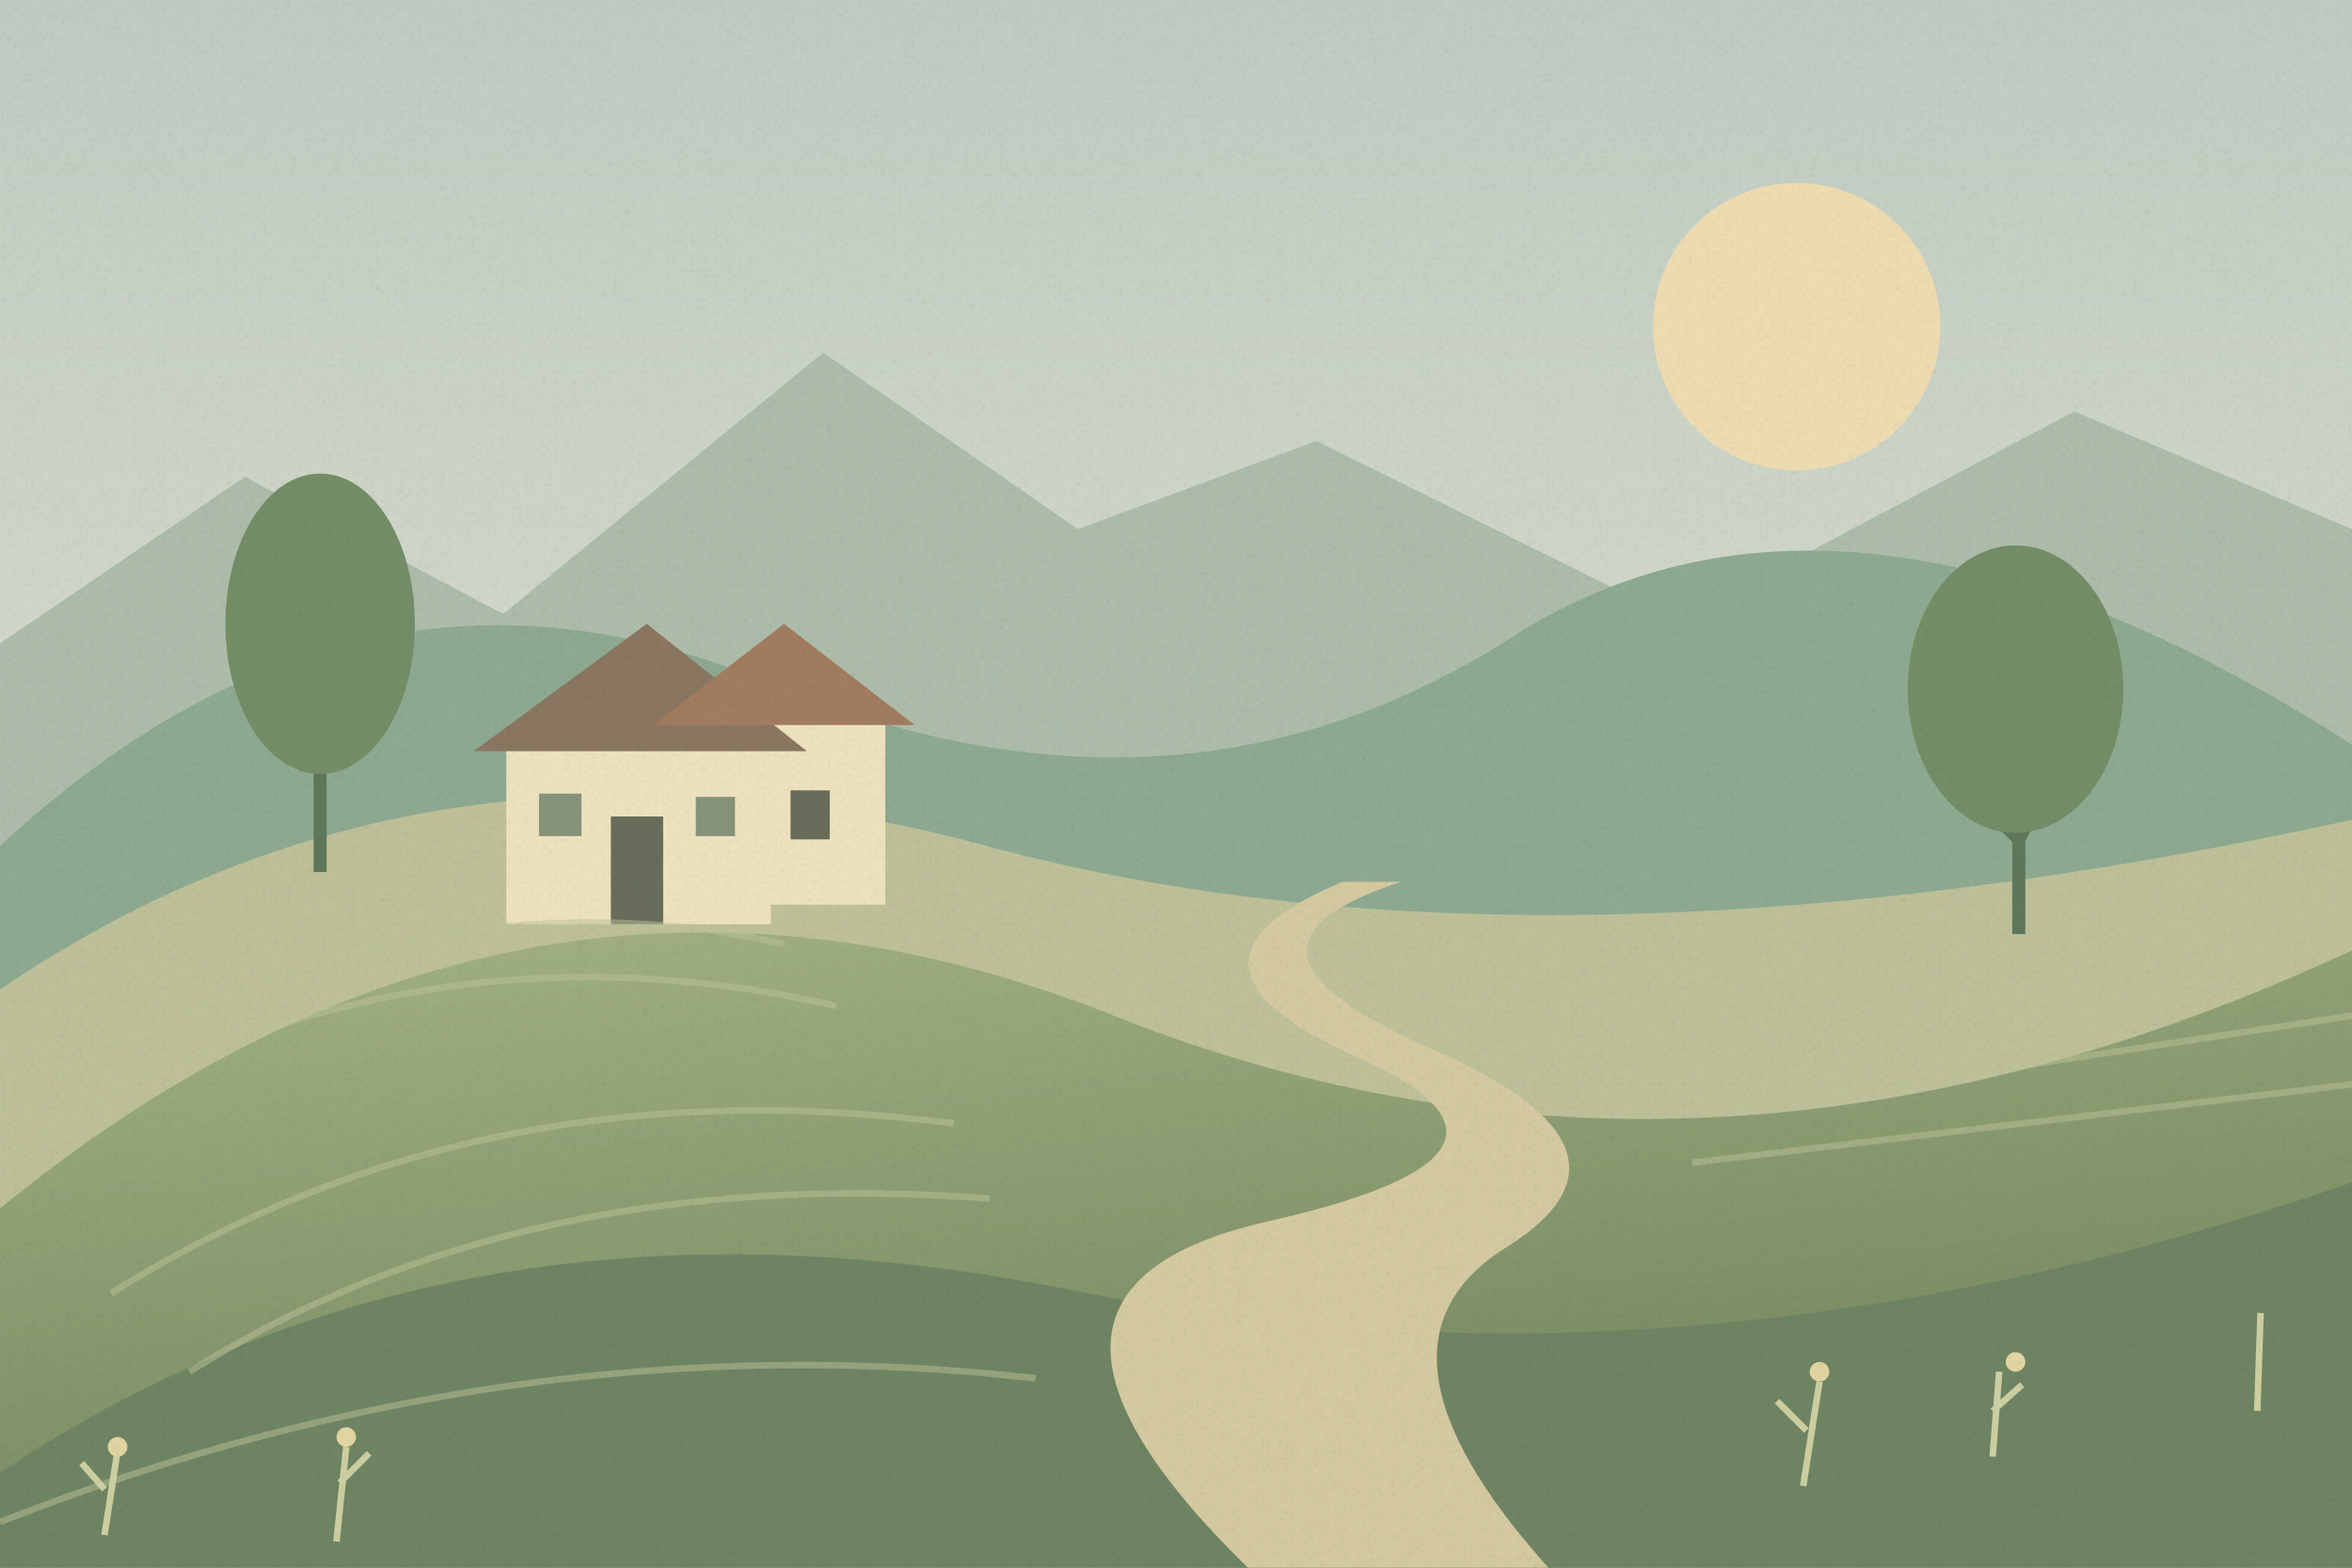
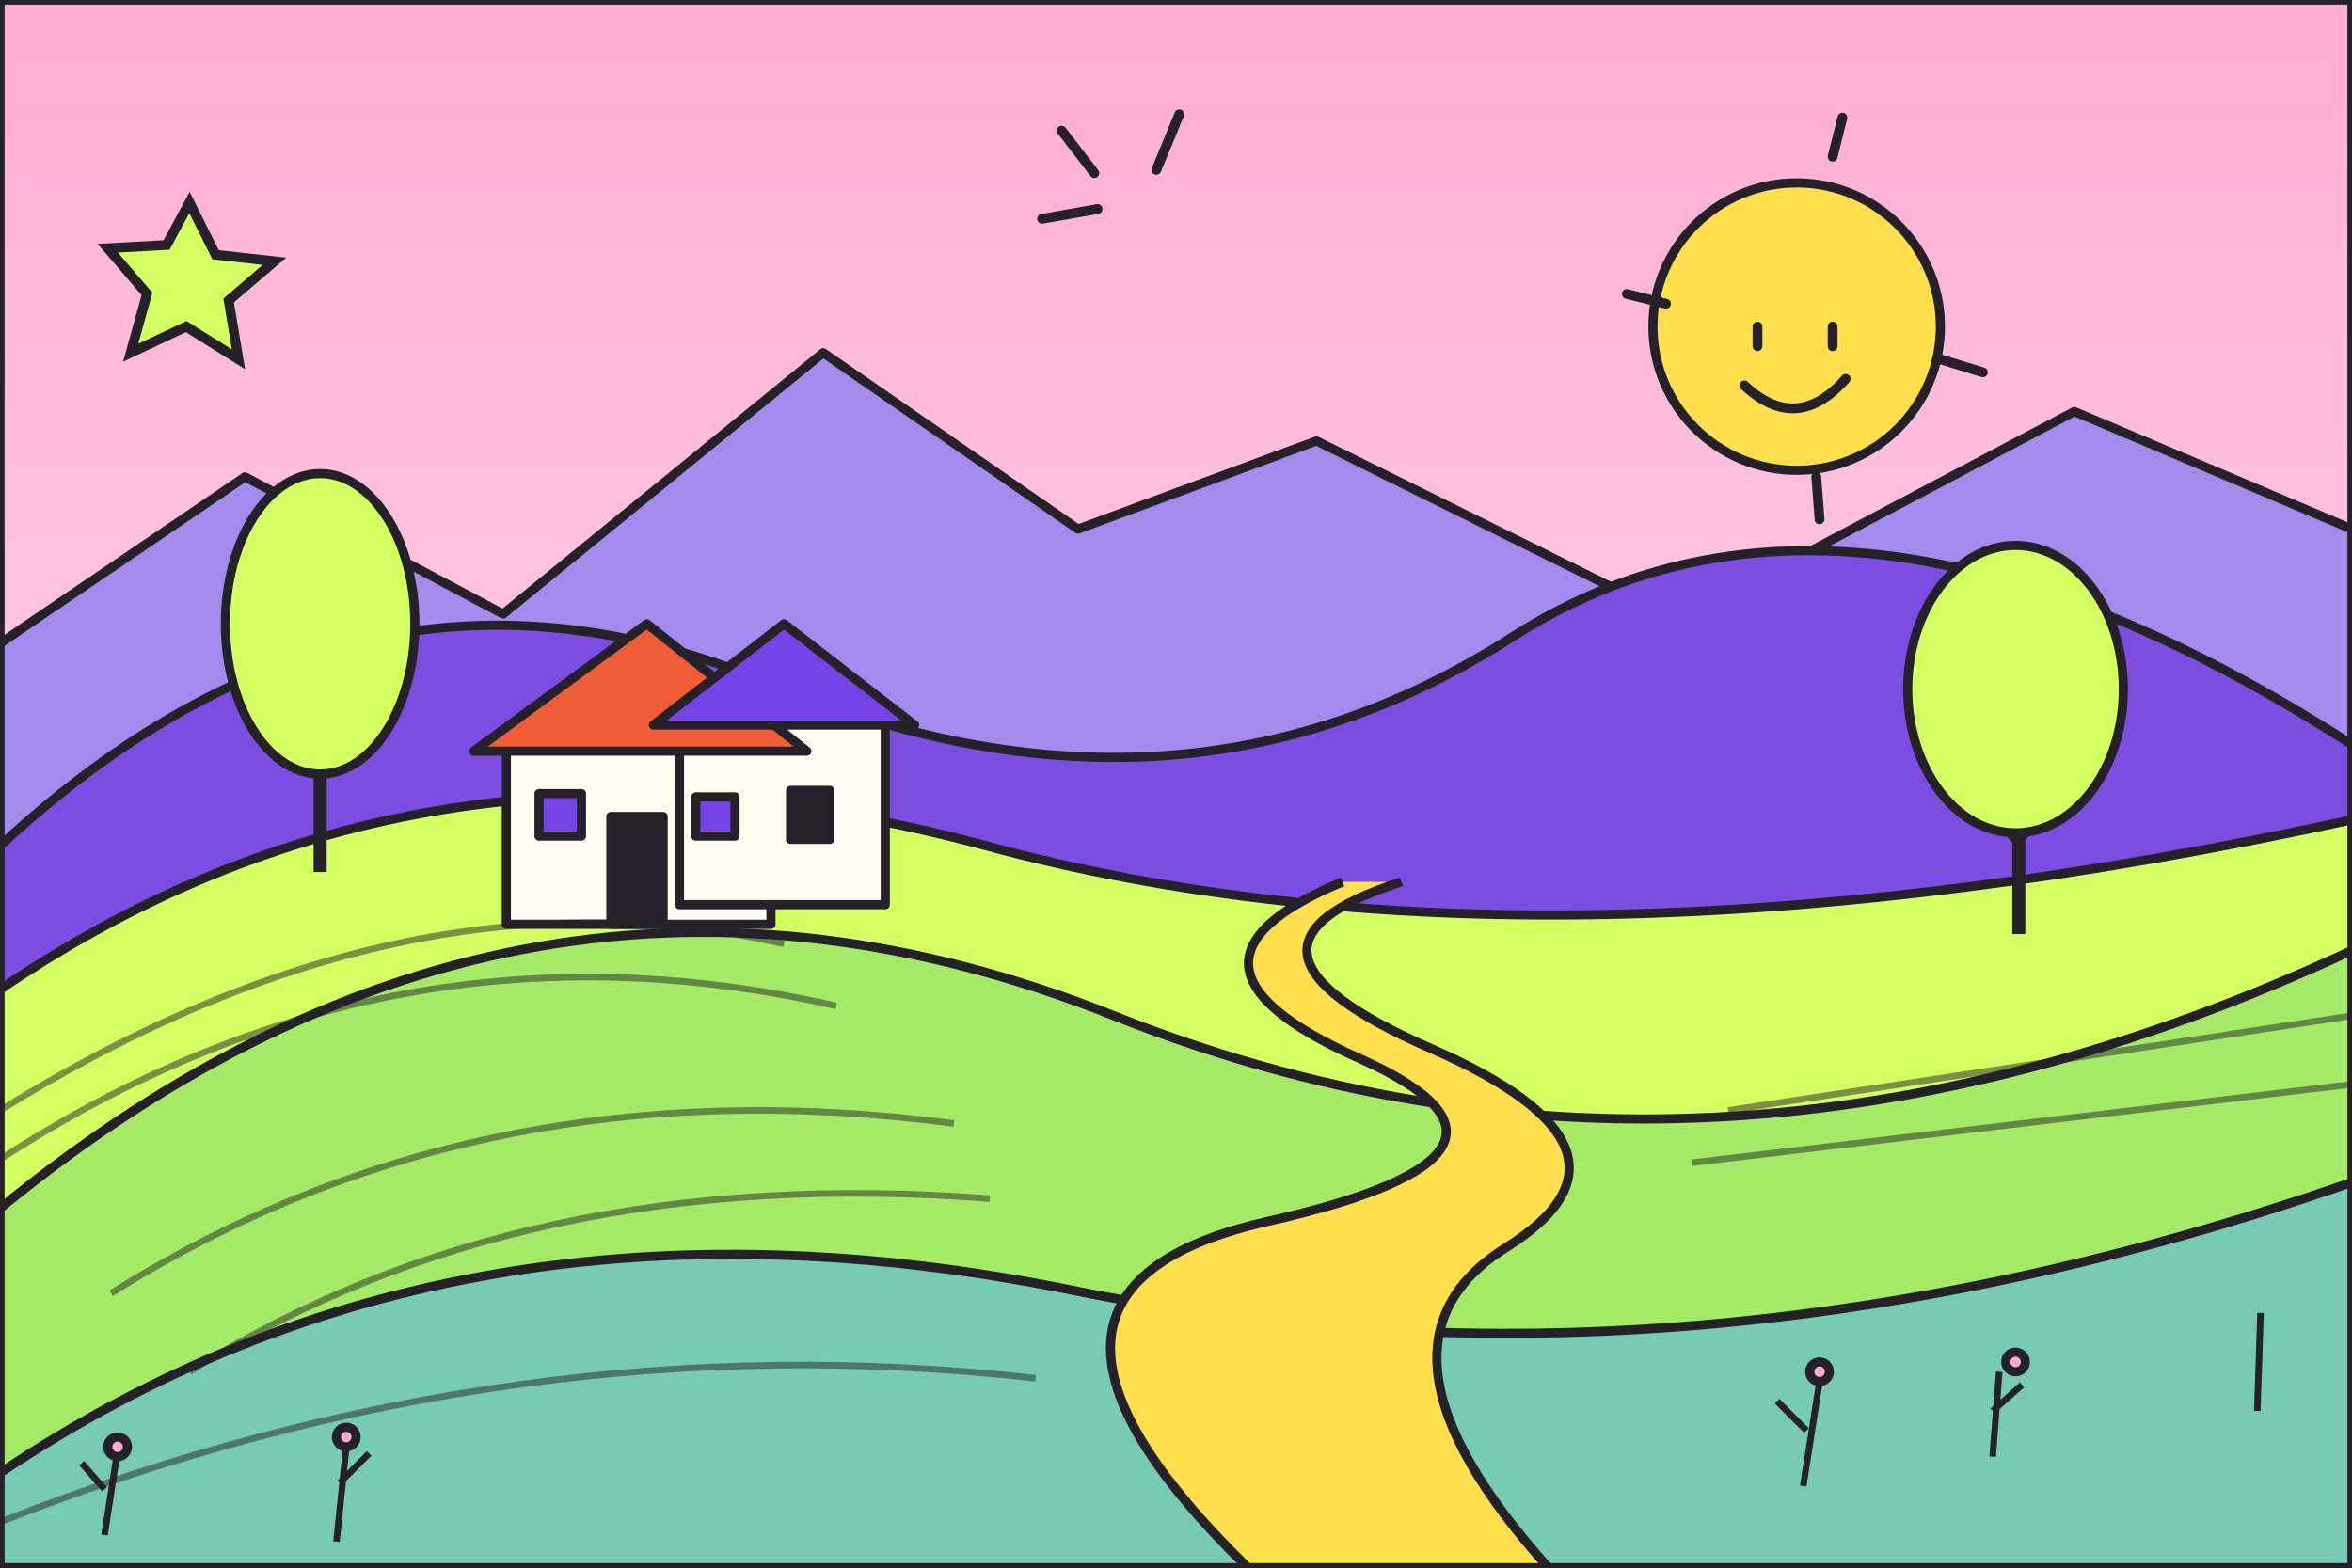
<svg xmlns="http://www.w3.org/2000/svg" width="720" height="480" viewBox="0 0 720 480">
  <defs>
    <linearGradient id="sky" x2="0" y2="1">
-       <stop stop-color="#c0cdc4" />
-       <stop offset="1" stop-color="#ece9d1" />
+       <stop stop-color="#ffacd2" />
+       <stop offset="1" stop-color="#ffe7ef" />
    </linearGradient>
    <linearGradient id="field" x2=".4" y2="1">
-       <stop stop-color="#a5b484" />
-       <stop offset="1" stop-color="#748660" />
+       <stop stop-color="#a4ea67" />
+       <stop offset="1" stop-color="#a4ea67" />
    </linearGradient>
    <filter id="grain">
      <feTurbulence baseFrequency=".55" numOctaves="3" stitchTiles="stitch" />
      <feColorMatrix type="saturate" values="0" />
      <feComponentTransfer>
        <feFuncA type="linear" slope=".15" />
      </feComponentTransfer>
      <feBlend in="SourceGraphic" mode="multiply" />
    </filter>
  </defs>
-   <g filter="url(#grain)">
+   <g stroke="#242128" stroke-width="2.8" stroke-linejoin="round">
    <path fill="url(#sky)" d="M0 0h720v480H0z" />
-     <circle cx="550" cy="100" r="44" fill="#efddb2" />
-     <path fill="#aebdab" d="M0 197 75 146 154 188 252 108 330 162 403 135 514 190 635 126 720 162v200H0z" />
-     <path fill="#8eaa91" d="M0 259Q110 157 235 209T463 195T720 228v180H0z" />
-     <path fill="#bec19a" d="M0 303Q132 213 302 259T720 251v229H0z" />
+     <circle cx="550" cy="100" r="44" fill="#ffdf4e" />
+     <path fill="#a58aee" d="M0 197 75 146 154 188 252 108 330 162 403 135 514 190 635 126 720 162v200H0z" />
+     <path fill="#7d4de2" d="M0 259Q110 157 235 209T463 195T720 228v180H0z" />
+     <path fill="#d4ff63" d="M0 303Q132 213 302 259T720 251v229H0z" />
    <path fill="url(#field)" d="M0 370Q160 239 341 311T720 291v189H0z" />
-     <path fill="#6f8563" d="M0 451Q140 357 328 395T720 362v118H0z" />
-     <path d="M411 270Q351 295 416 324T388 374T382 480h92q-61-68-13-98t-23-61-9-51" fill="#d5caa1" />
-     <g fill="#eee3bf">
+     <path fill="#76cbb1" d="M0 451Q140 357 328 395T720 362v118H0z" />
+     <path d="M411 270Q351 295 416 324T388 374T382 480h92q-61-68-13-98t-23-61-9-51" fill="#ffdf4e" />
+     <g fill="#fffdf2">
      <path d="M155 228h81v55h-81z" />
      <path d="M208 220h63v57h-63z" />
    </g>
-     <path d="m145 230 53-39 49 39z" fill="#8b7762" />
-     <path d="m200 222 40-31 40 31z" fill="#a37d60" />
-     <path d="M187 250h16v33h-16zm55-8h12v15h-12z" fill="#696e5b" />
-     <path d="M165 243h13v13h-13zm48 1h12v12h-12z" fill="#87947a" />
-     <g stroke="#5f785b" stroke-width="4">
+     <path d="m145 230 53-39 49 39z" fill="#f05c36" />
+     <path d="m200 222 40-31 40 31z" fill="#7543e8" />
+     <path d="M187 250h16v33h-16zm55-8h12v15h-12z" fill="#242128" />
+     <path d="M165 243h13v13h-13zm48 1h12v12h-12z" fill="#7543e8" />
+     <g stroke="#242128" stroke-width="4">
      <path d="M98 267v-87m-17 38 17 17 17-28m503 79v-88m-18 41 18 18 19-35" />
    </g>
-     <g fill="#758e68">
+     <g fill="#d4ff63">
      <ellipse cx="98" cy="191" rx="29" ry="46" />
      <ellipse cx="617" cy="211" rx="33" ry="44" />
    </g>
-     <g stroke="#bec399" fill="none" stroke-width="2" opacity=".5">
+     <g stroke="#242128" fill="none" stroke-width="2" opacity=".5">
      <path d="M0 340q124-77 240-51M0 355q120-78 256-47M34 396q113-71 258-52M58 420q102-64 245-53m226-27 191-29M518 356l202-24M0 466q158-62 317-44" />
    </g>
-     <g stroke="#cdd0a2" stroke-width="2">
+     <g stroke="#242128" stroke-width="2">
      <path d="m32 470 4-26m-4 12-7-8m78 24 3-29m-2 11 9-9m439 10 5-32m-4 15-9-9m66 17 2-26m-2 12 9-8m72 8 1-30" />
    </g>
-     <g fill="#e3d6a2">
+     <g fill="#ffadd3">
      <circle cx="36" cy="443" r="3" />
      <circle cx="106" cy="440" r="3" />
      <circle cx="557" cy="420" r="3" />
      <circle cx="617" cy="417" r="3" />
    </g>
  </g>
+   <g stroke="#242128" fill="none" stroke-width="3" stroke-linecap="round">
+     <path d="m510 93-12-3m96 20 13 4m-46-66 3-12m-8 110 1 13M538 100v6m23-6v6m-27 12q16 15 31-2M335 53l-10-13m29 12 7-17m-25 29-17 3" />
+     <path d="m58 62 8 16 18 2-14 12 3 18-16-10-17 8 5-18-12-14 18-1Z" fill="#d4ff63" />
+   </g>
</svg>
